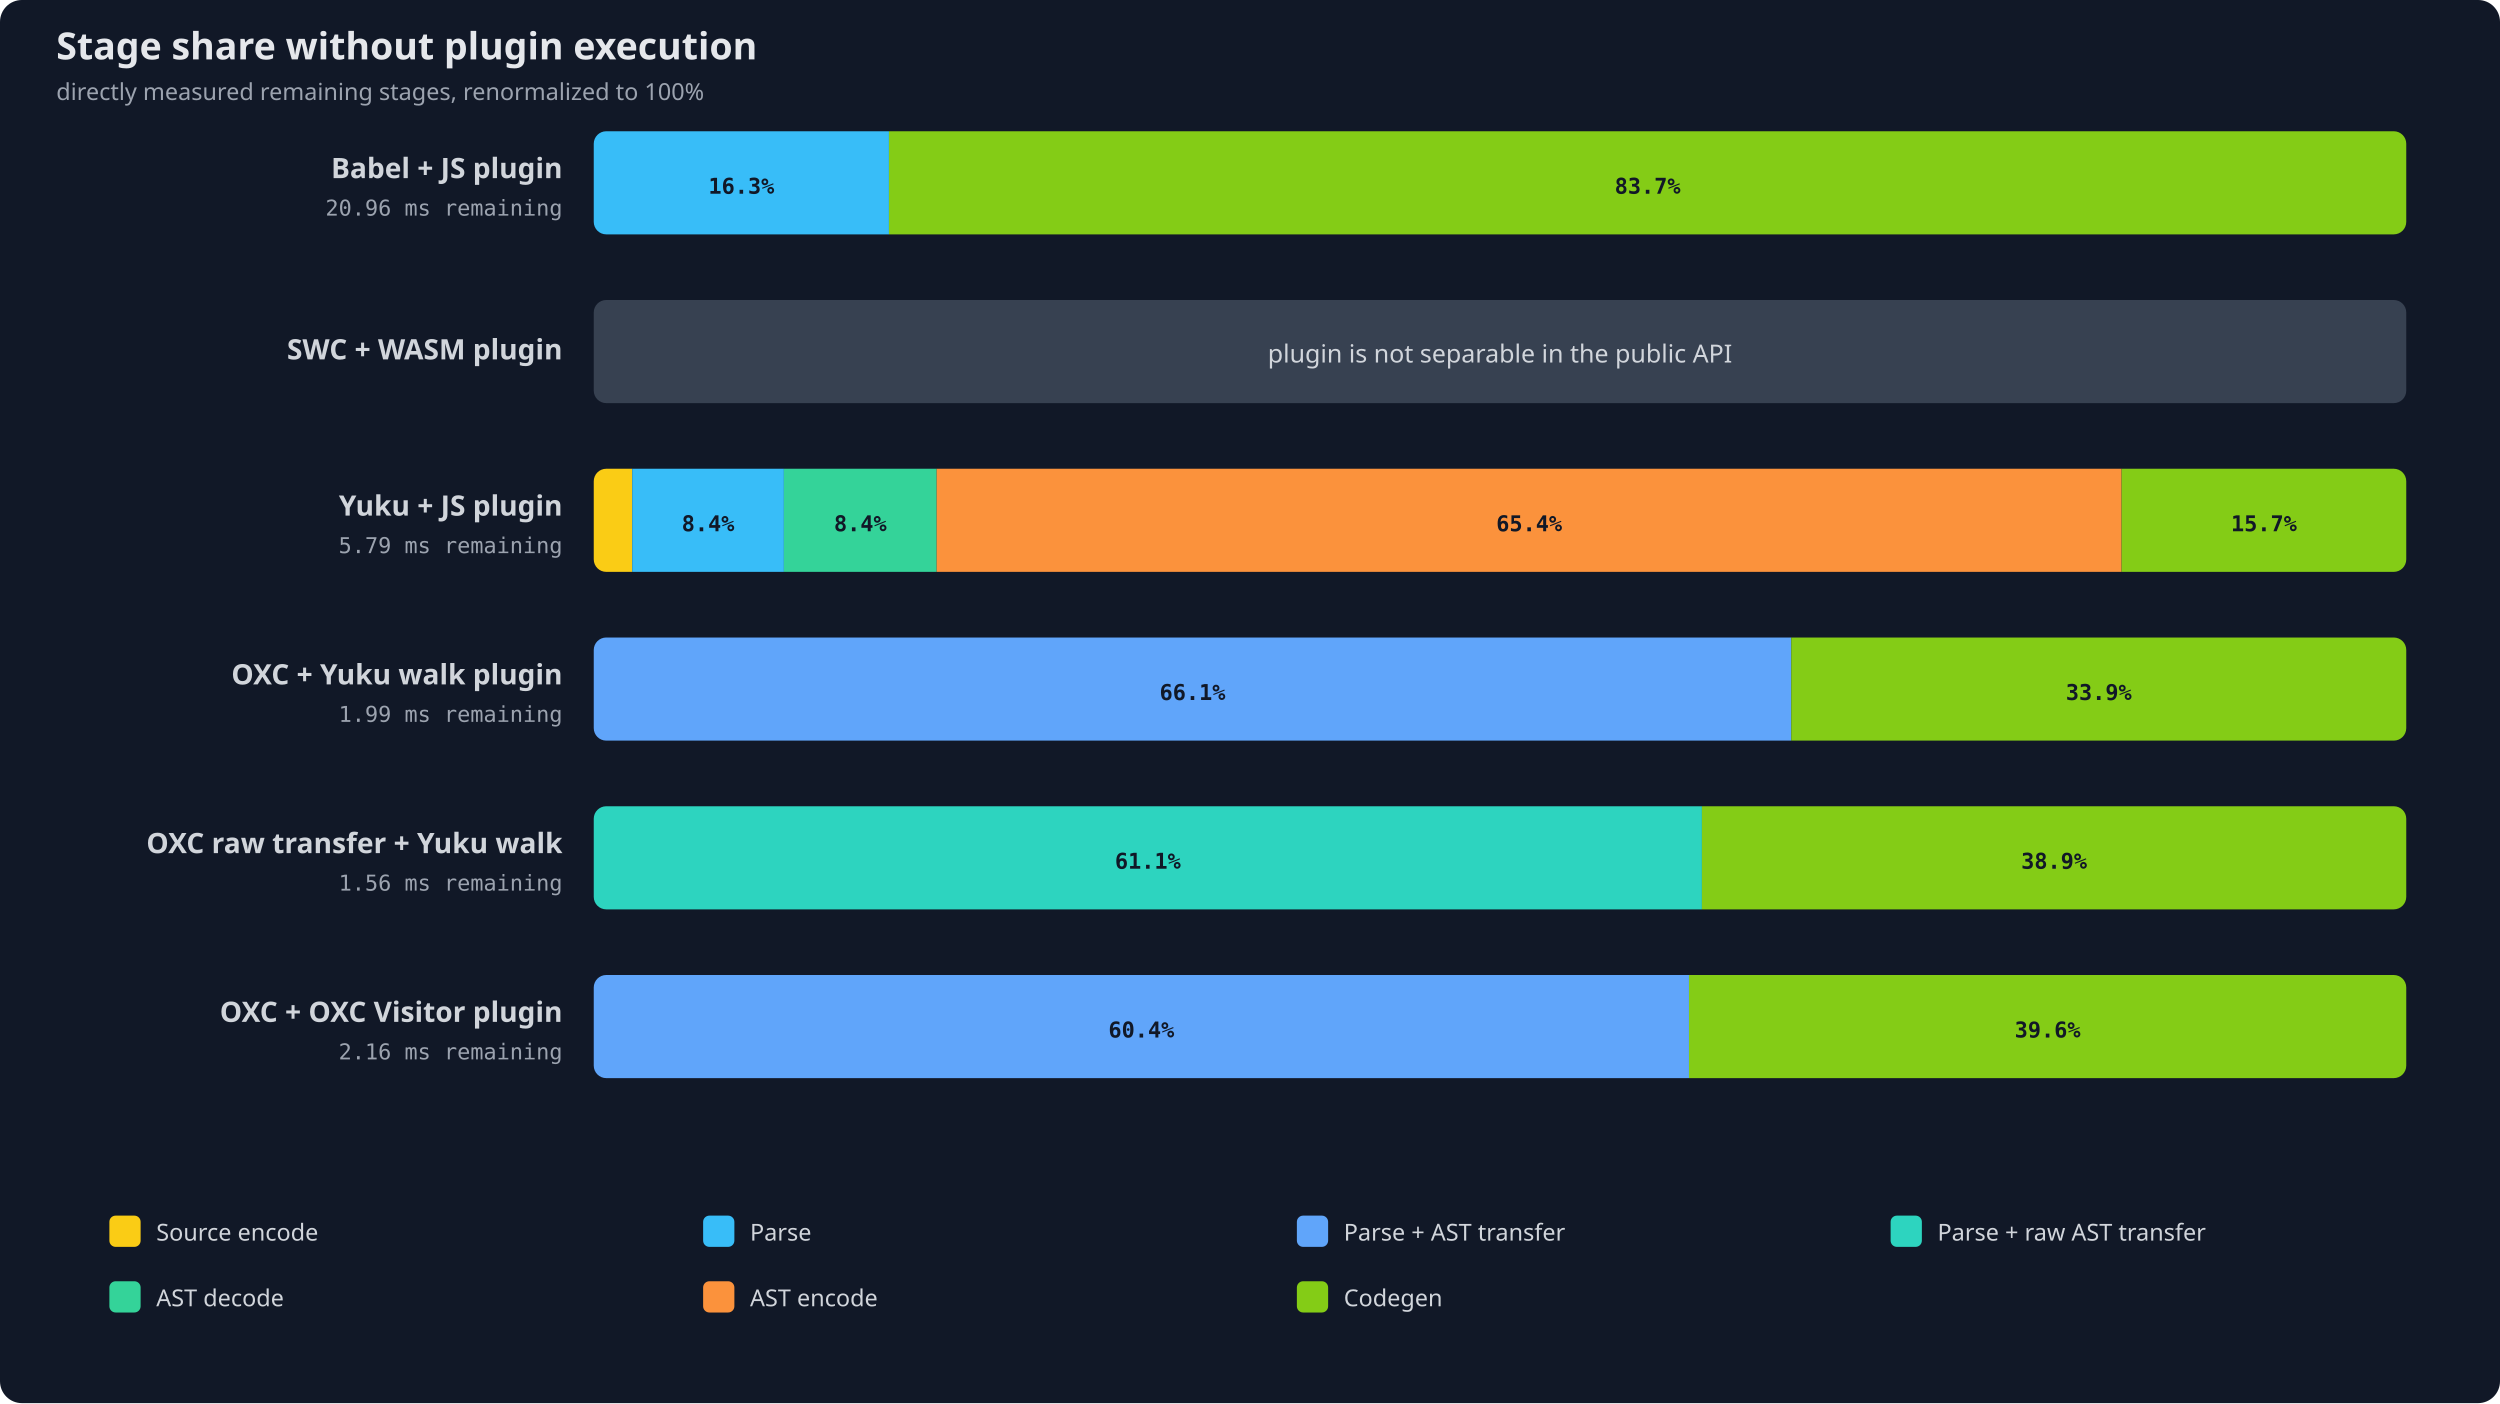
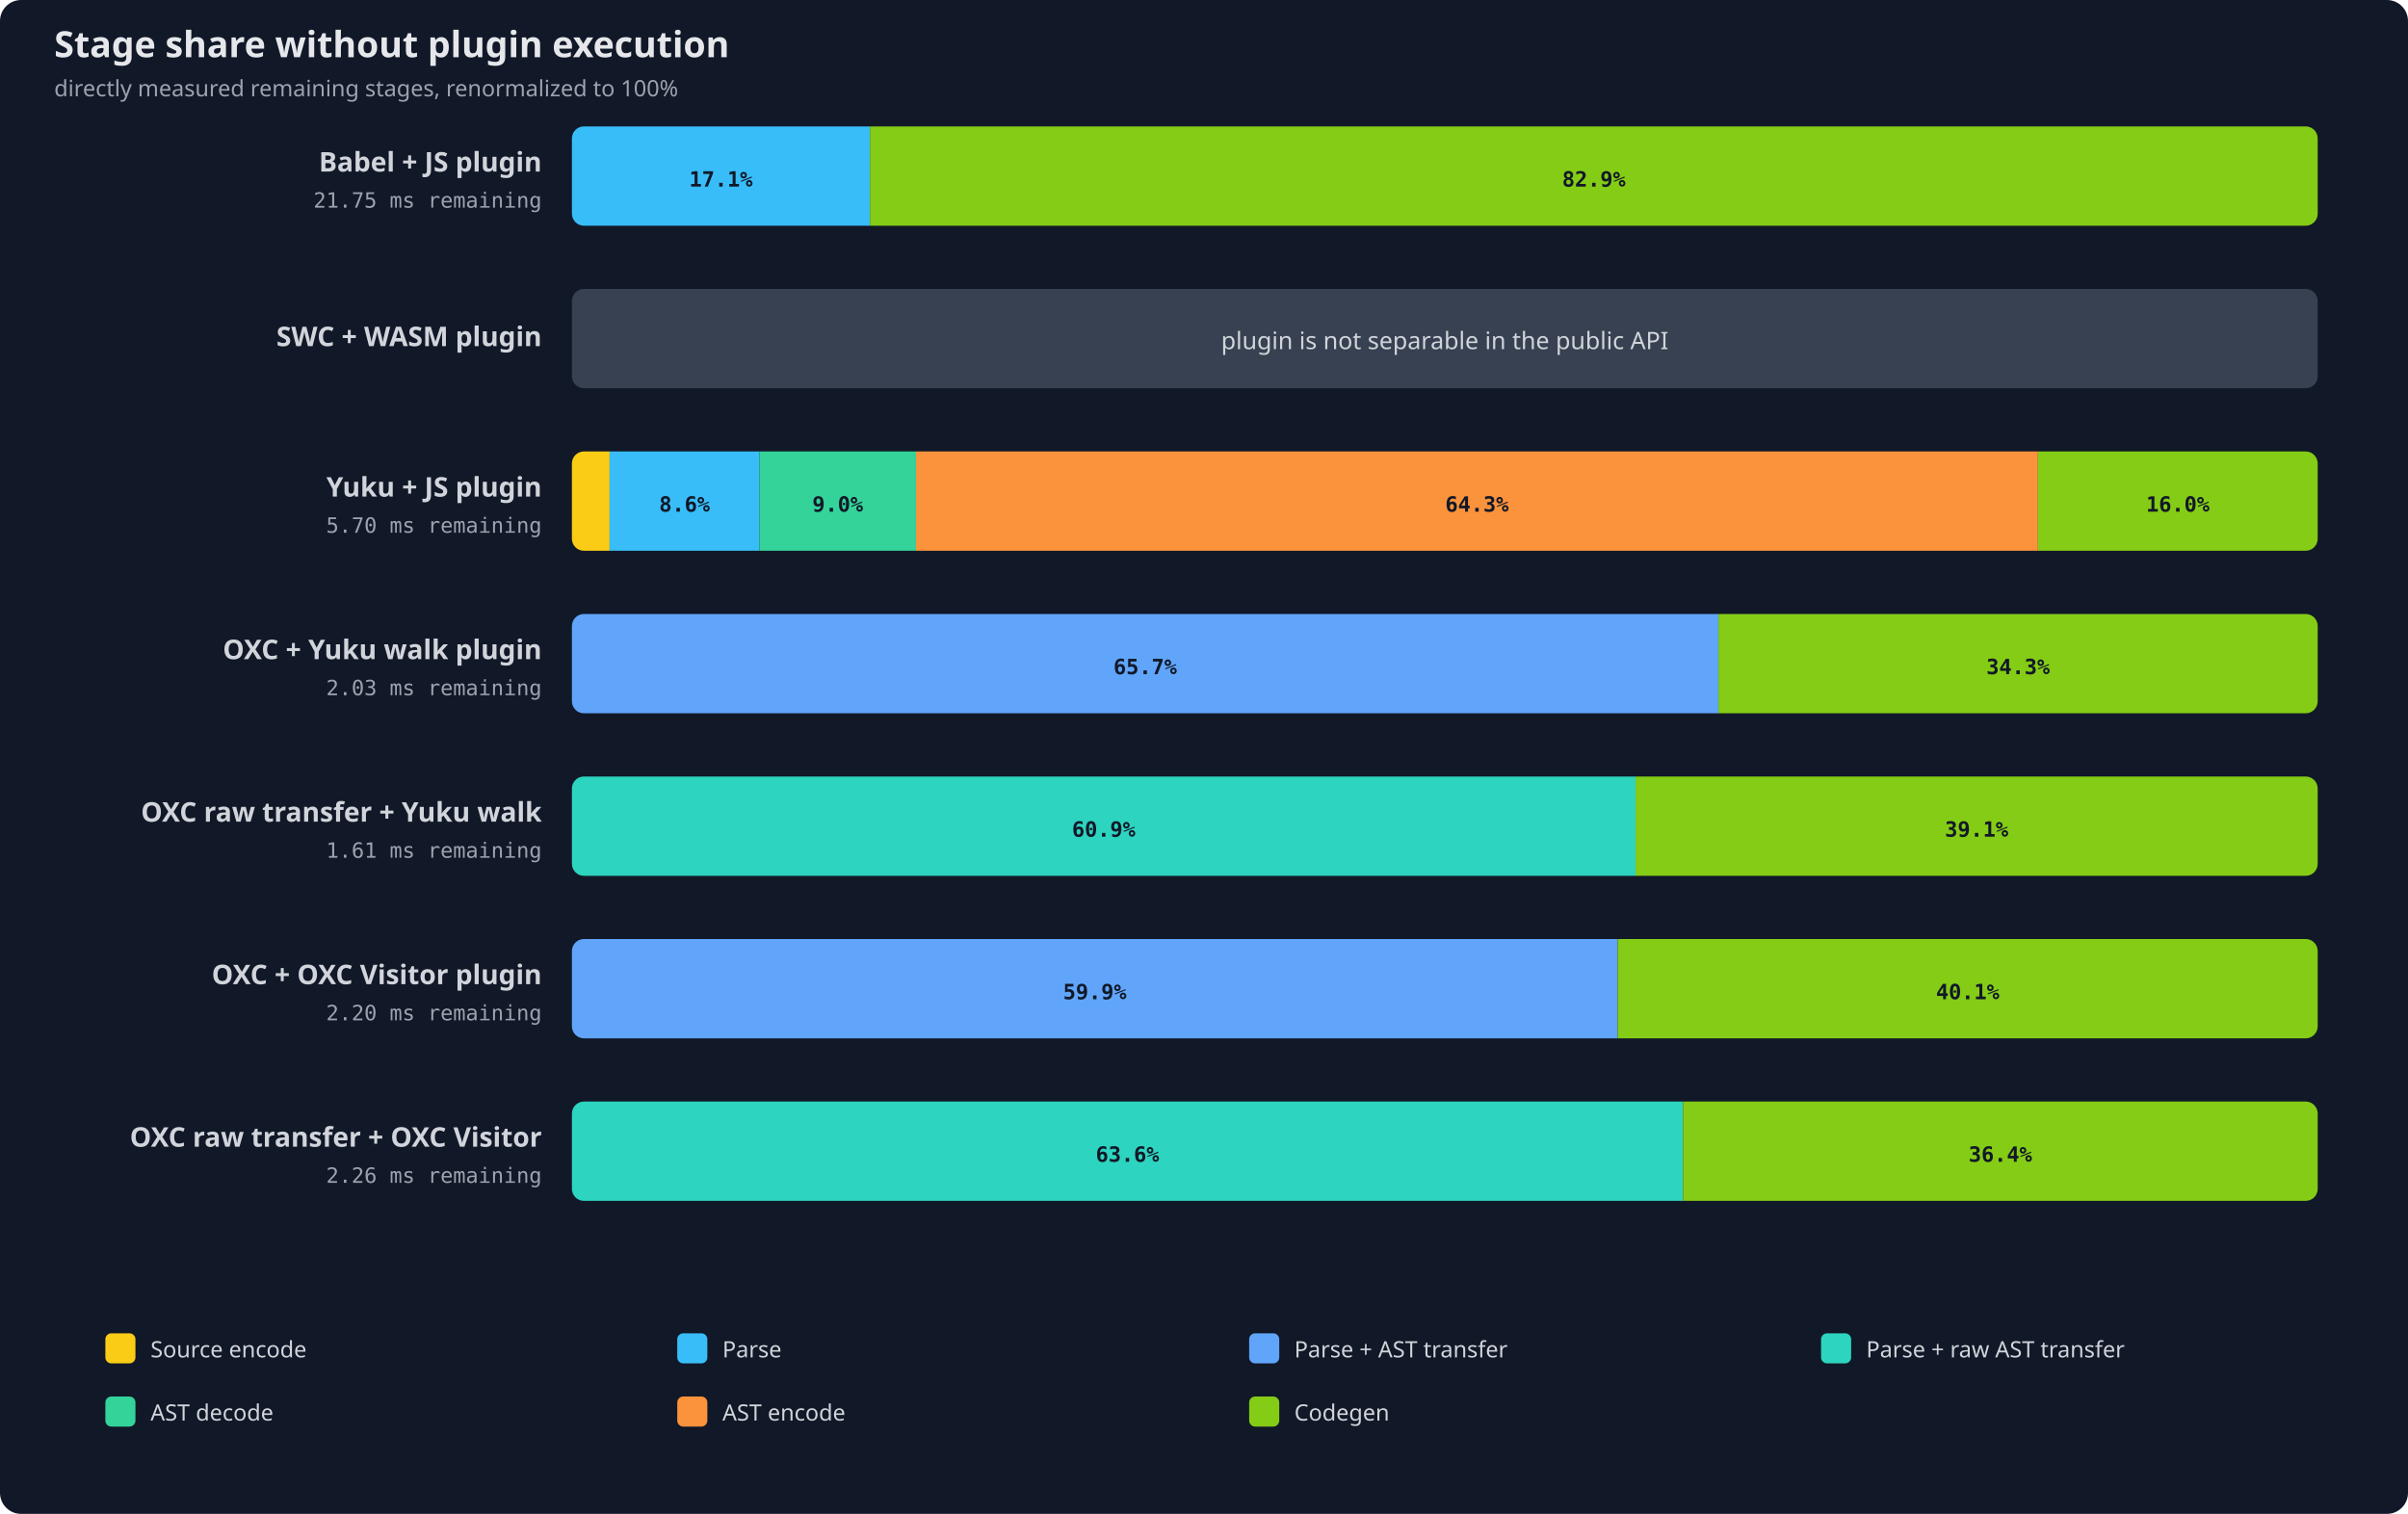
- <svg xmlns="http://www.w3.org/2000/svg" width="1600" height="898" viewBox="0 0 1600 898" role="img" aria-label="Non-plugin transform stage shares, remaining stages normalized to 100 percent">
+ <svg xmlns="http://www.w3.org/2000/svg" width="1600" height="1006" viewBox="0 0 1600 1006" role="img" aria-label="Non-plugin transform stage shares, remaining stages normalized to 100 percent">
  <style>
      .title { fill: #e5e7eb; font: 700 24px system-ui, sans-serif; }
      .subtitle { fill: #9ca3af; font: 15px system-ui, sans-serif; }
      .label { fill: #d1d5db; font: 600 18px system-ui, sans-serif; }
      .total { fill: #9ca3af; font: 14px ui-monospace, monospace; }
      .segment { fill: #111827; font: 700 14px ui-monospace, monospace; }
      .unavailable { fill: #d1d5db; font: 16px system-ui, sans-serif; }
      .legend { fill: #d1d5db; font: 15px system-ui, sans-serif; }
    </style>
  <rect width="100%" height="100%" rx="14" fill="#111827" />
  <text x="36" y="38" class="title">Stage share without plugin execution</text>
  <text x="36" y="64" class="subtitle">
      directly measured remaining stages, renormalized to 100%
    </text>
  <text x="360" y="114" text-anchor="end" class="label">
        Babel + JS plugin
      </text>
  <text x="360" y="138" text-anchor="end" class="total">
-         20.96 ms remaining
+         21.75 ms remaining
      </text>
  <g clip-path="url(#without-plugin-0)">
-     <rect x="380.00" y="84" width="188.93" height="66" fill="#38bdf8" />
-     <text x="474.47" y="124" text-anchor="middle" class="segment">16.3%</text>
-     <rect x="568.93" y="84" width="971.07" height="66" fill="#84cc16" />
-     <text x="1054.47" y="124" text-anchor="middle" class="segment">83.7%</text>
+     <rect x="380.00" y="84" width="198.08" height="66" fill="#38bdf8" />
+     <text x="479.04" y="124" text-anchor="middle" class="segment">17.1%</text>
+     <rect x="578.08" y="84" width="961.92" height="66" fill="#84cc16" />
+     <text x="1059.04" y="124" text-anchor="middle" class="segment">82.9%</text>
  </g>
  <clipPath id="without-plugin-0">
    <rect x="380" y="84" width="1160" height="66" rx="8" />
  </clipPath>
  <text x="360" y="230" text-anchor="end" class="label">
        SWC + WASM plugin
      </text>
  <rect x="380" y="192" width="1160" height="66" rx="8" fill="#374151" />
  <text x="960" y="232" text-anchor="middle" class="unavailable">plugin is not separable in the public API</text>
  <text x="360" y="330" text-anchor="end" class="label">
        Yuku + JS plugin
      </text>
  <text x="360" y="354" text-anchor="end" class="total">
-         5.79 ms remaining
+         5.70 ms remaining
      </text>
  <g clip-path="url(#without-plugin-2)">
-     <rect x="380.00" y="300" width="24.61" height="66" fill="#facc15" />
-     <rect x="404.61" y="300" width="97.09" height="66" fill="#38bdf8" />
-     <text x="453.15" y="340" text-anchor="middle" class="segment">8.4%</text>
-     <rect x="501.69" y="300" width="97.79" height="66" fill="#34d399" />
-     <text x="550.59" y="340" text-anchor="middle" class="segment">8.4%</text>
-     <rect x="599.48" y="300" width="758.35" height="66" fill="#fb923c" />
-     <text x="978.66" y="340" text-anchor="middle" class="segment">65.4%</text>
-     <rect x="1357.84" y="300" width="182.16" height="66" fill="#84cc16" />
-     <text x="1448.92" y="340" text-anchor="middle" class="segment">15.7%</text>
+     <rect x="380.00" y="300" width="25.07" height="66" fill="#facc15" />
+     <rect x="405.07" y="300" width="99.51" height="66" fill="#38bdf8" />
+     <text x="454.83" y="340" text-anchor="middle" class="segment">8.6%</text>
+     <rect x="504.59" y="300" width="104.03" height="66" fill="#34d399" />
+     <text x="556.60" y="340" text-anchor="middle" class="segment">9.0%</text>
+     <rect x="608.62" y="300" width="745.52" height="66" fill="#fb923c" />
+     <text x="981.38" y="340" text-anchor="middle" class="segment">64.3%</text>
+     <rect x="1354.14" y="300" width="185.86" height="66" fill="#84cc16" />
+     <text x="1447.07" y="340" text-anchor="middle" class="segment">16.0%</text>
  </g>
  <clipPath id="without-plugin-2">
    <rect x="380" y="300" width="1160" height="66" rx="8" />
  </clipPath>
  <text x="360" y="438" text-anchor="end" class="label">
        OXC + Yuku walk plugin
      </text>
  <text x="360" y="462" text-anchor="end" class="total">
-         1.99 ms remaining
+         2.03 ms remaining
      </text>
  <g clip-path="url(#without-plugin-3)">
-     <rect x="380.00" y="408" width="766.40" height="66" fill="#60a5fa" />
-     <text x="763.20" y="448" text-anchor="middle" class="segment">66.1%</text>
-     <rect x="1146.40" y="408" width="393.60" height="66" fill="#84cc16" />
-     <text x="1343.20" y="448" text-anchor="middle" class="segment">33.9%</text>
+     <rect x="380.00" y="408" width="761.83" height="66" fill="#60a5fa" />
+     <text x="760.92" y="448" text-anchor="middle" class="segment">65.7%</text>
+     <rect x="1141.83" y="408" width="398.17" height="66" fill="#84cc16" />
+     <text x="1340.92" y="448" text-anchor="middle" class="segment">34.3%</text>
  </g>
  <clipPath id="without-plugin-3">
    <rect x="380" y="408" width="1160" height="66" rx="8" />
  </clipPath>
  <text x="360" y="546" text-anchor="end" class="label">
        OXC raw transfer + Yuku walk
      </text>
  <text x="360" y="570" text-anchor="end" class="total">
-         1.56 ms remaining
+         1.61 ms remaining
      </text>
  <g clip-path="url(#without-plugin-4)">
-     <rect x="380.00" y="516" width="709.24" height="66" fill="#2dd4bf" />
-     <text x="734.62" y="556" text-anchor="middle" class="segment">61.1%</text>
-     <rect x="1089.24" y="516" width="450.76" height="66" fill="#84cc16" />
-     <text x="1314.62" y="556" text-anchor="middle" class="segment">38.9%</text>
+     <rect x="380.00" y="516" width="706.74" height="66" fill="#2dd4bf" />
+     <text x="733.37" y="556" text-anchor="middle" class="segment">60.9%</text>
+     <rect x="1086.74" y="516" width="453.26" height="66" fill="#84cc16" />
+     <text x="1313.37" y="556" text-anchor="middle" class="segment">39.1%</text>
  </g>
  <clipPath id="without-plugin-4">
    <rect x="380" y="516" width="1160" height="66" rx="8" />
  </clipPath>
  <text x="360" y="654" text-anchor="end" class="label">
        OXC + OXC Visitor plugin
      </text>
  <text x="360" y="678" text-anchor="end" class="total">
-         2.16 ms remaining
+         2.20 ms remaining
      </text>
  <g clip-path="url(#without-plugin-5)">
-     <rect x="380.00" y="624" width="700.95" height="66" fill="#60a5fa" />
-     <text x="730.47" y="664" text-anchor="middle" class="segment">60.4%</text>
-     <rect x="1080.95" y="624" width="459.05" height="66" fill="#84cc16" />
-     <text x="1310.47" y="664" text-anchor="middle" class="segment">39.6%</text>
+     <rect x="380.00" y="624" width="694.88" height="66" fill="#60a5fa" />
+     <text x="727.44" y="664" text-anchor="middle" class="segment">59.9%</text>
+     <rect x="1074.88" y="624" width="465.12" height="66" fill="#84cc16" />
+     <text x="1307.44" y="664" text-anchor="middle" class="segment">40.1%</text>
  </g>
  <clipPath id="without-plugin-5">
    <rect x="380" y="624" width="1160" height="66" rx="8" />
  </clipPath>
-   <rect x="70" y="778" width="20" height="20" rx="4" fill="#facc15" />
-   <text x="100" y="794" class="legend">Source encode</text>
-   <rect x="450" y="778" width="20" height="20" rx="4" fill="#38bdf8" />
-   <text x="480" y="794" class="legend">Parse</text>
-   <rect x="830" y="778" width="20" height="20" rx="4" fill="#60a5fa" />
-   <text x="860" y="794" class="legend">Parse + AST transfer</text>
-   <rect x="1210" y="778" width="20" height="20" rx="4" fill="#2dd4bf" />
-   <text x="1240" y="794" class="legend">Parse + raw AST transfer</text>
-   <rect x="70" y="820" width="20" height="20" rx="4" fill="#34d399" />
-   <text x="100" y="836" class="legend">AST decode</text>
-   <rect x="450" y="820" width="20" height="20" rx="4" fill="#fb923c" />
-   <text x="480" y="836" class="legend">AST encode</text>
-   <rect x="830" y="820" width="20" height="20" rx="4" fill="#84cc16" />
-   <text x="860" y="836" class="legend">Codegen</text>
+   <text x="360" y="762" text-anchor="end" class="label">
+         OXC raw transfer + OXC Visitor
+       </text>
+   <text x="360" y="786" text-anchor="end" class="total">
+         2.26 ms remaining
+       </text>
+   <g clip-path="url(#without-plugin-6)">
+     <rect x="380.00" y="732" width="738.28" height="66" fill="#2dd4bf" />
+     <text x="749.14" y="772" text-anchor="middle" class="segment">63.6%</text>
+     <rect x="1118.28" y="732" width="421.72" height="66" fill="#84cc16" />
+     <text x="1329.14" y="772" text-anchor="middle" class="segment">36.4%</text>
+   </g>
+   <clipPath id="without-plugin-6">
+     <rect x="380" y="732" width="1160" height="66" rx="8" />
+   </clipPath>
+   <rect x="70" y="886" width="20" height="20" rx="4" fill="#facc15" />
+   <text x="100" y="902" class="legend">Source encode</text>
+   <rect x="450" y="886" width="20" height="20" rx="4" fill="#38bdf8" />
+   <text x="480" y="902" class="legend">Parse</text>
+   <rect x="830" y="886" width="20" height="20" rx="4" fill="#60a5fa" />
+   <text x="860" y="902" class="legend">Parse + AST transfer</text>
+   <rect x="1210" y="886" width="20" height="20" rx="4" fill="#2dd4bf" />
+   <text x="1240" y="902" class="legend">Parse + raw AST transfer</text>
+   <rect x="70" y="928" width="20" height="20" rx="4" fill="#34d399" />
+   <text x="100" y="944" class="legend">AST decode</text>
+   <rect x="450" y="928" width="20" height="20" rx="4" fill="#fb923c" />
+   <text x="480" y="944" class="legend">AST encode</text>
+   <rect x="830" y="928" width="20" height="20" rx="4" fill="#84cc16" />
+   <text x="860" y="944" class="legend">Codegen</text>
</svg>
